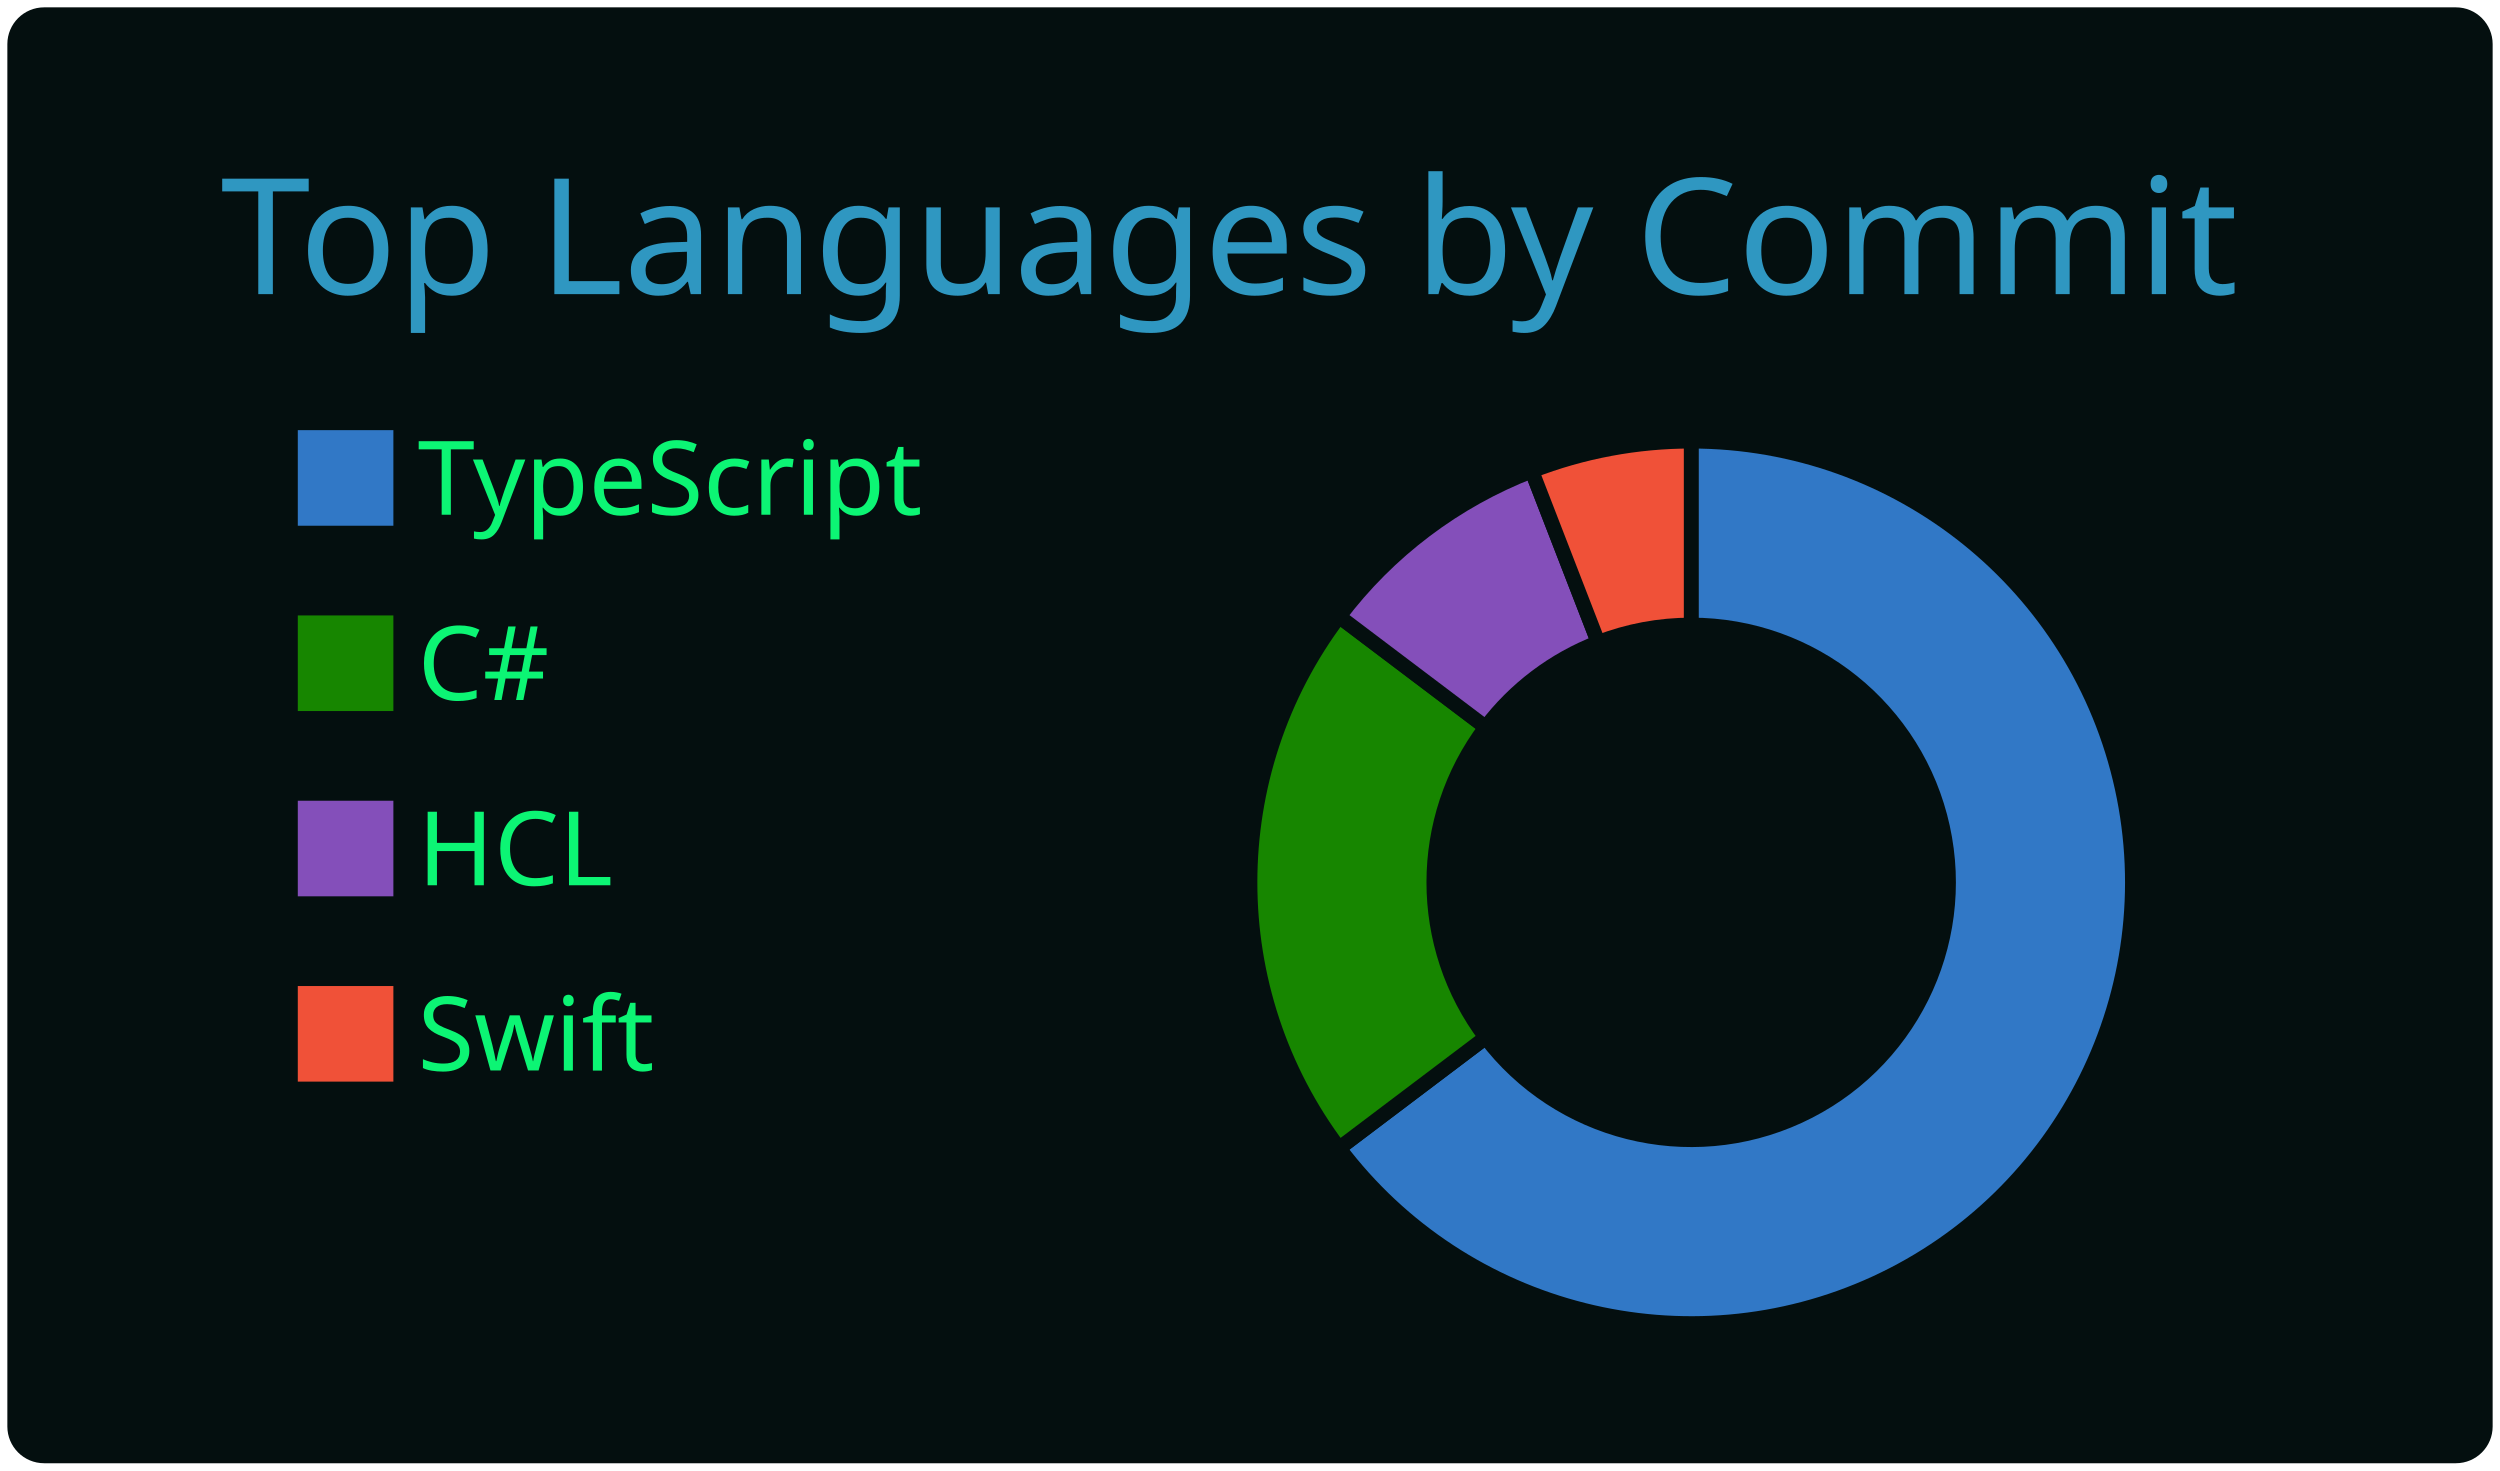
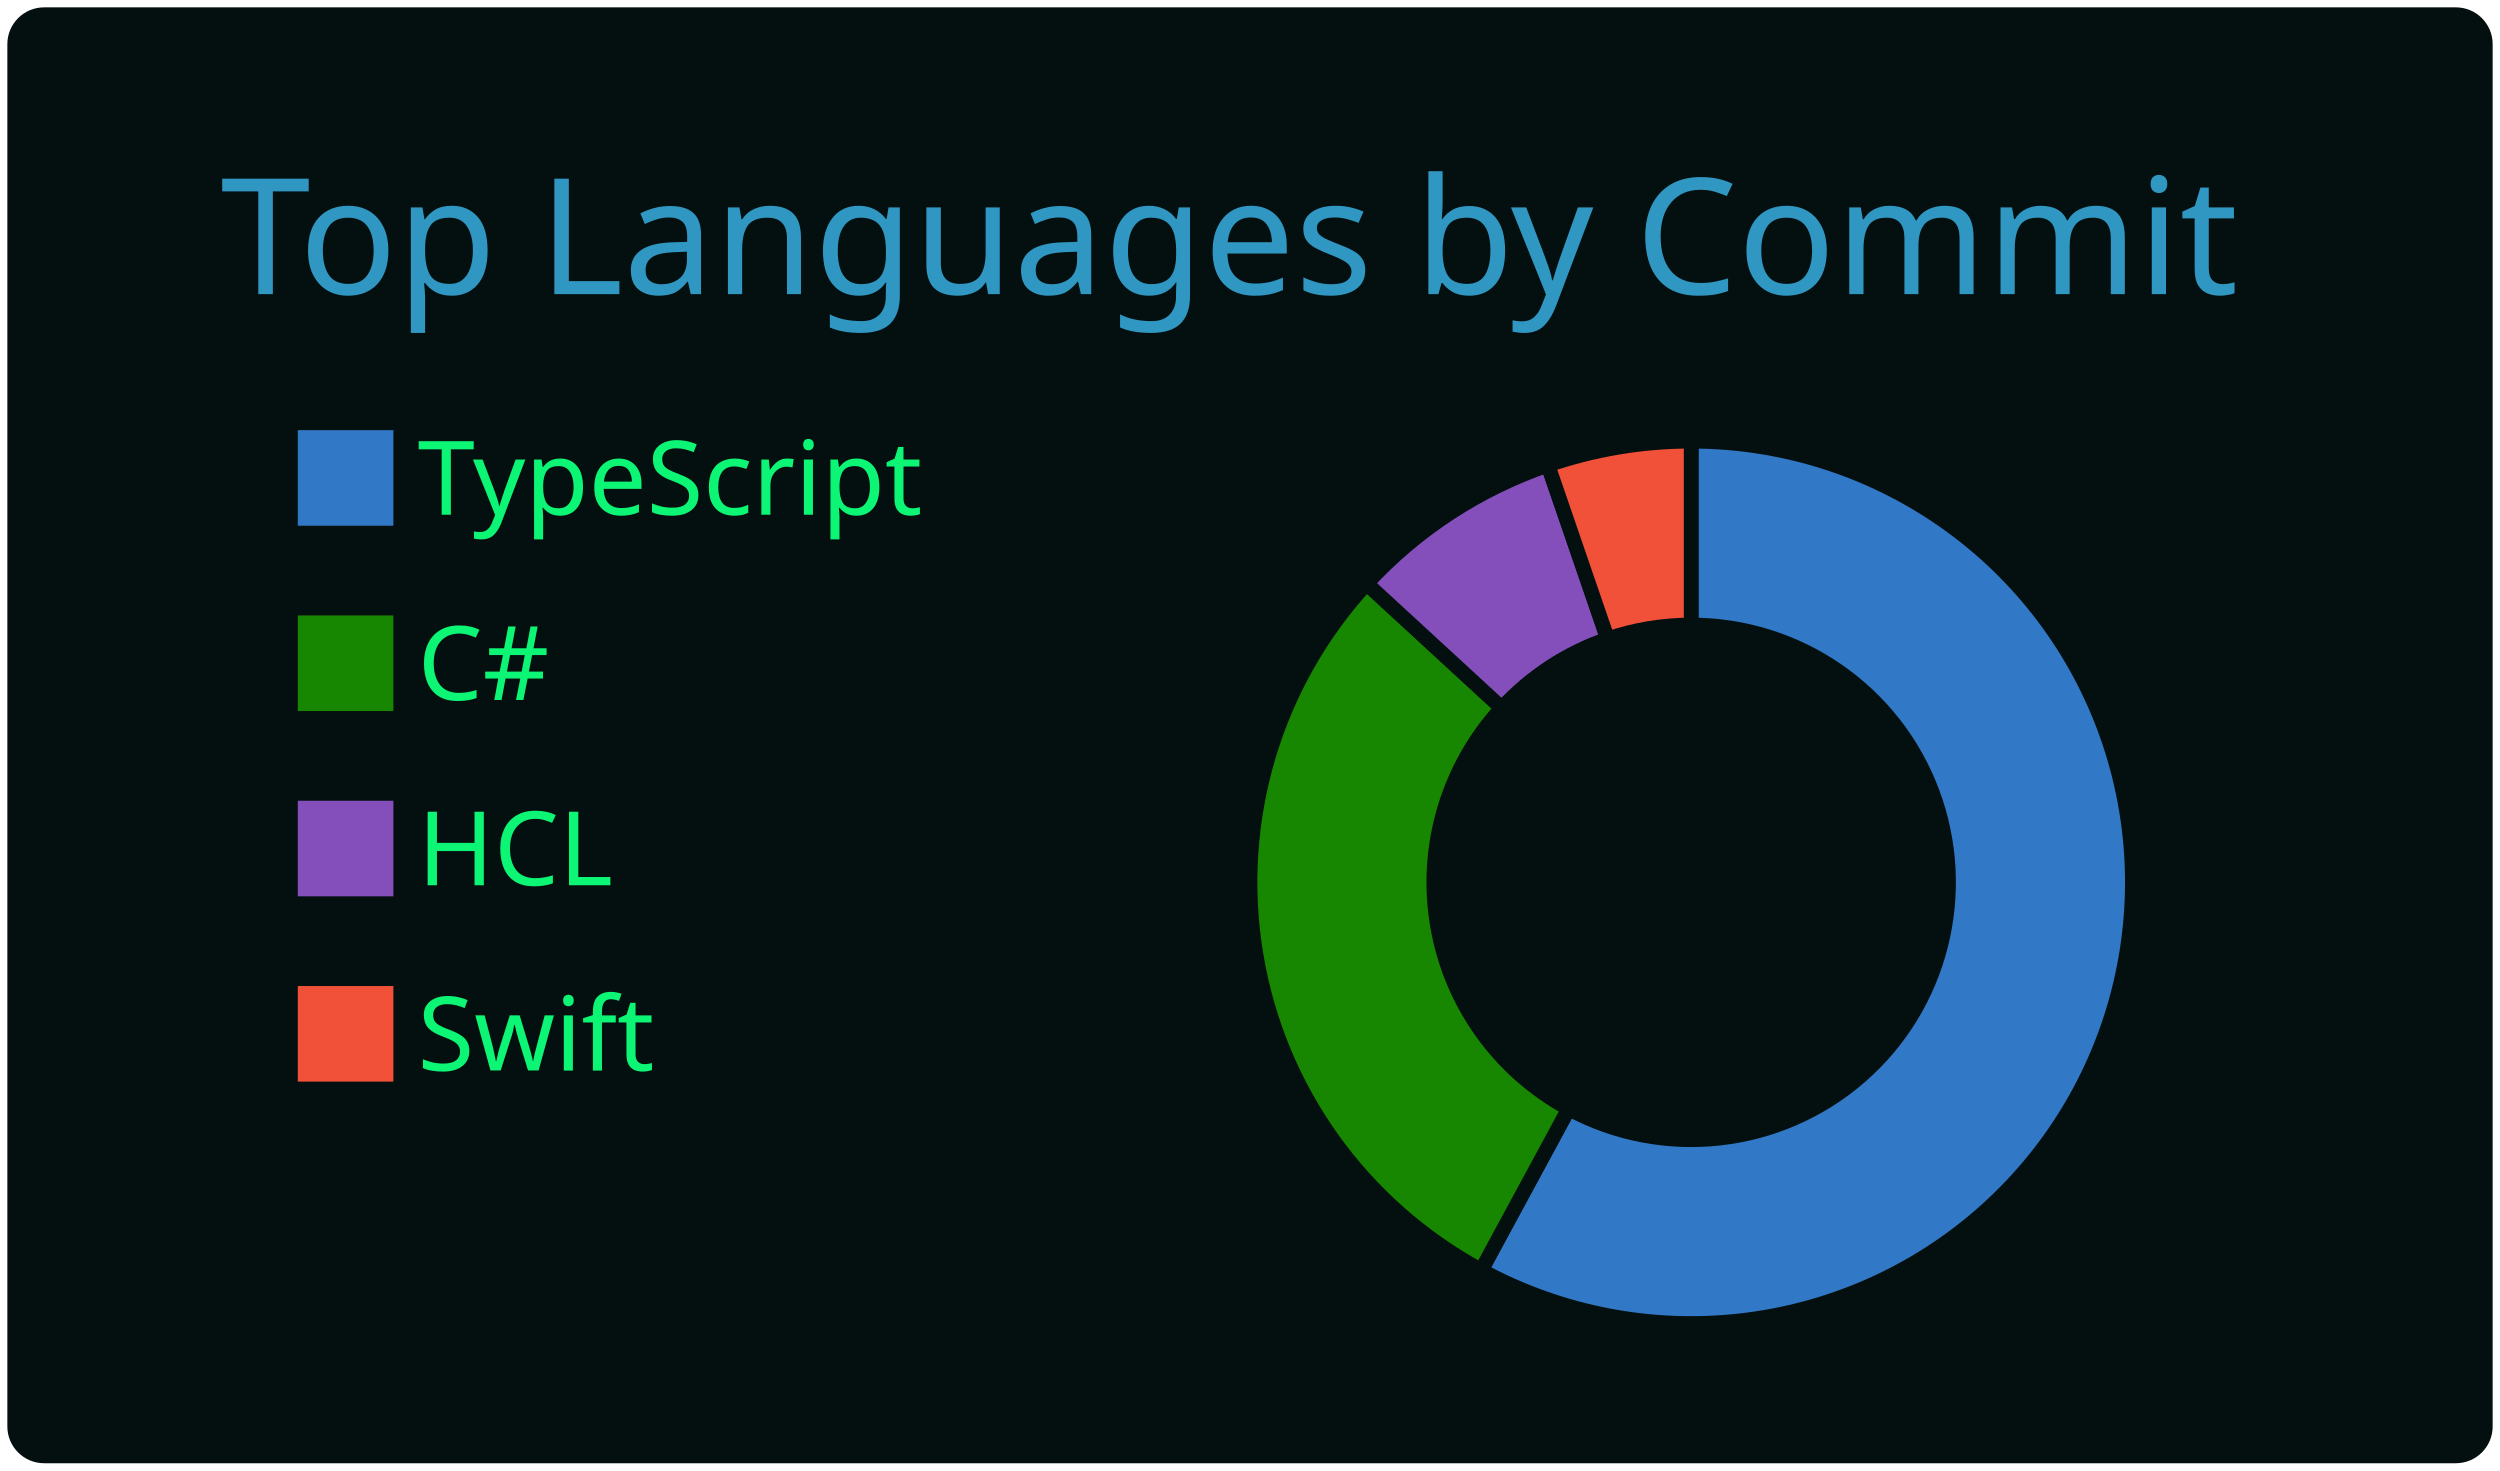
<svg xmlns="http://www.w3.org/2000/svg" width="340" height="200" viewBox="0 0 340 200">
  <style>* {
          font-family: 'Segoe UI', Ubuntu, "Helvetica Neue", Sans-Serif
        }</style>
  <g class="gpsc-root">
    <rect x="1" y="1" rx="5" ry="5" height="99%" width="99.412%" stroke="#000000" stroke-width="1" fill="#040f0f" stroke-opacity="0" />
    <text x="30" y="40" class="gpsc-item" style="--gpsc-i: 0; font-size: 22px; fill: #2f97c1;">Top Languages by Commit</text>
    <g transform="translate(0,40)">
      <g transform="translate(40,0)">
        <rect y="18" width="14" height="14" class="gpsc-item" style="--gpsc-i: 0; stroke-width: 1px;" fill="#3178c6" stroke="#040f0f" />
        <rect y="43.2" width="14" height="14" class="gpsc-item" style="--gpsc-i: 1; stroke-width: 1px;" fill="#178600" stroke="#040f0f" />
        <rect y="68.4" width="14" height="14" class="gpsc-item" style="--gpsc-i: 2; stroke-width: 1px;" fill="#844FBA" stroke="#040f0f" />
        <rect y="93.6" width="14" height="14" class="gpsc-item" style="--gpsc-i: 3; stroke-width: 1px;" fill="#F05138" stroke="#040f0f" />
        <text x="16.8" y="30" class="gpsc-item" style="--gpsc-i: 0; fill: #0cf574; font-size: 14px;">TypeScript</text>
        <text x="16.8" y="55.2" class="gpsc-item" style="--gpsc-i: 1; fill: #0cf574; font-size: 14px;">C#</text>
        <text x="16.8" y="80.4" class="gpsc-item" style="--gpsc-i: 2; fill: #0cf574; font-size: 14px;">HCL</text>
        <text x="16.8" y="105.6" class="gpsc-item" style="--gpsc-i: 3; fill: #0cf574; font-size: 14px;">Swift</text>
      </g>
      <g transform="translate( 230, 80 )">
        <g class="arc" style="--gpsc-i: 0;">
-           <path d="M3.67394039744206e-15,-60A60,60,0,1,1,-47.881,36.158L-27.931,21.092A35,35,0,1,0,2.1431318985078682e-15,-35Z" style="fill: #3178c6; stroke-width: 2px;" stroke="#040f0f" />
+           <path d="M3.67394039744206e-15,-60A60,60,0,1,1,-28.557,52.768L-16.658,30.782A35,35,0,1,0,2.1431318985078682e-15,-35Z" style="fill: #3178c6; stroke-width: 2px;" stroke="#040f0f" />
        </g>
        <g class="arc" style="--gpsc-i: 1;">
-           <path d="M-47.881,36.158A60,60,0,0,1,-47.881,-36.158L-27.931,-21.092A35,35,0,0,0,-27.931,21.092Z" style="fill: #178600; stroke-width: 2px;" stroke="#040f0f" />
+           <path d="M-28.557,52.768A60,60,0,0,1,-44.143,-40.637L-25.75,-23.705A35,35,0,0,0,-16.658,30.782Z" style="fill: #178600; stroke-width: 2px;" stroke="#040f0f" />
        </g>
        <g class="arc" style="--gpsc-i: 2;">
-           <path d="M-47.881,-36.158A60,60,0,0,1,-21.674,-55.948L-12.643,-32.637A35,35,0,0,0,-27.931,-21.092Z" style="fill: #844FBA; stroke-width: 2px;" stroke="#040f0f" />
+           <path d="M-44.143,-40.637A60,60,0,0,1,-19.482,-56.749L-11.364,-33.104A35,35,0,0,0,-25.75,-23.705Z" style="fill: #844FBA; stroke-width: 2px;" stroke="#040f0f" />
        </g>
        <g class="arc" style="--gpsc-i: 3;">
-           <path d="M-21.674,-55.948A60,60,0,0,1,-1.1021821192326178e-14,-60L-6.429395695523604e-15,-35A35,35,0,0,0,-12.643,-32.637Z" style="fill: #F05138; stroke-width: 2px;" stroke="#040f0f" />
+           <path d="M-19.482,-56.749A60,60,0,0,1,-1.1021821192326178e-14,-60L-6.429395695523604e-15,-35A35,35,0,0,0,-11.364,-33.104Z" style="fill: #F05138; stroke-width: 2px;" stroke="#040f0f" />
        </g>
      </g>
    </g>
  </g>
</svg>
